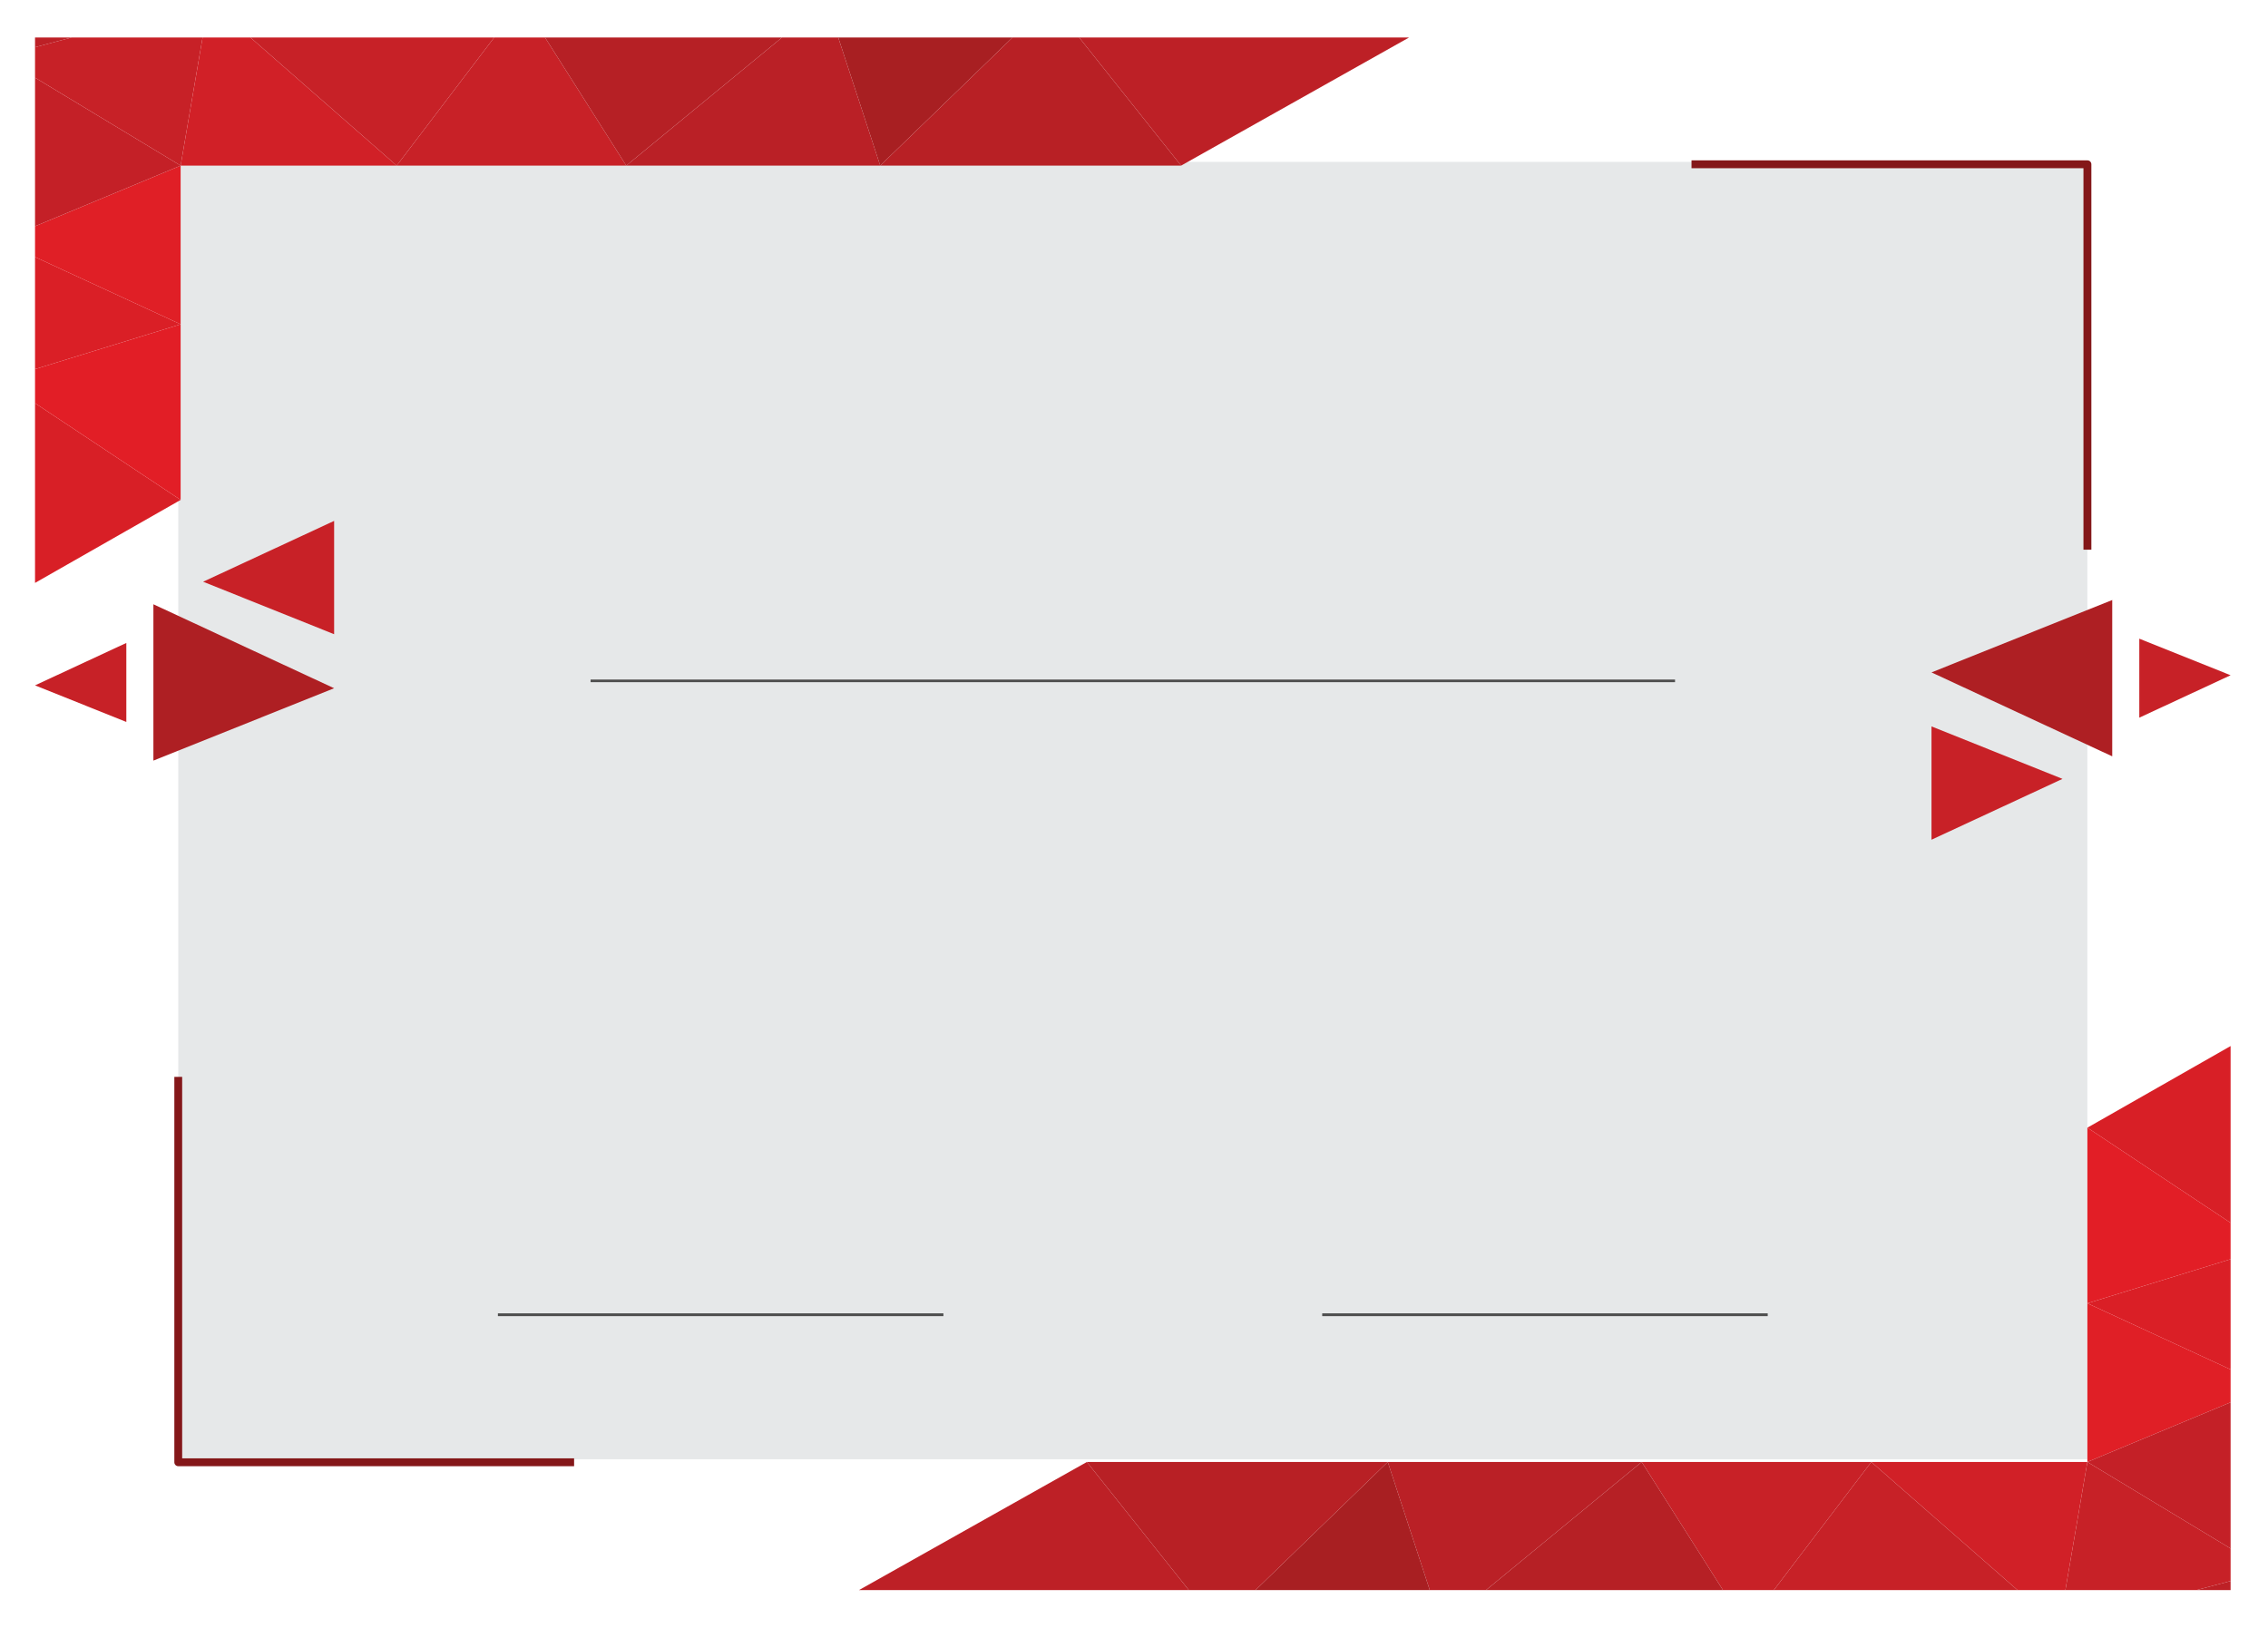
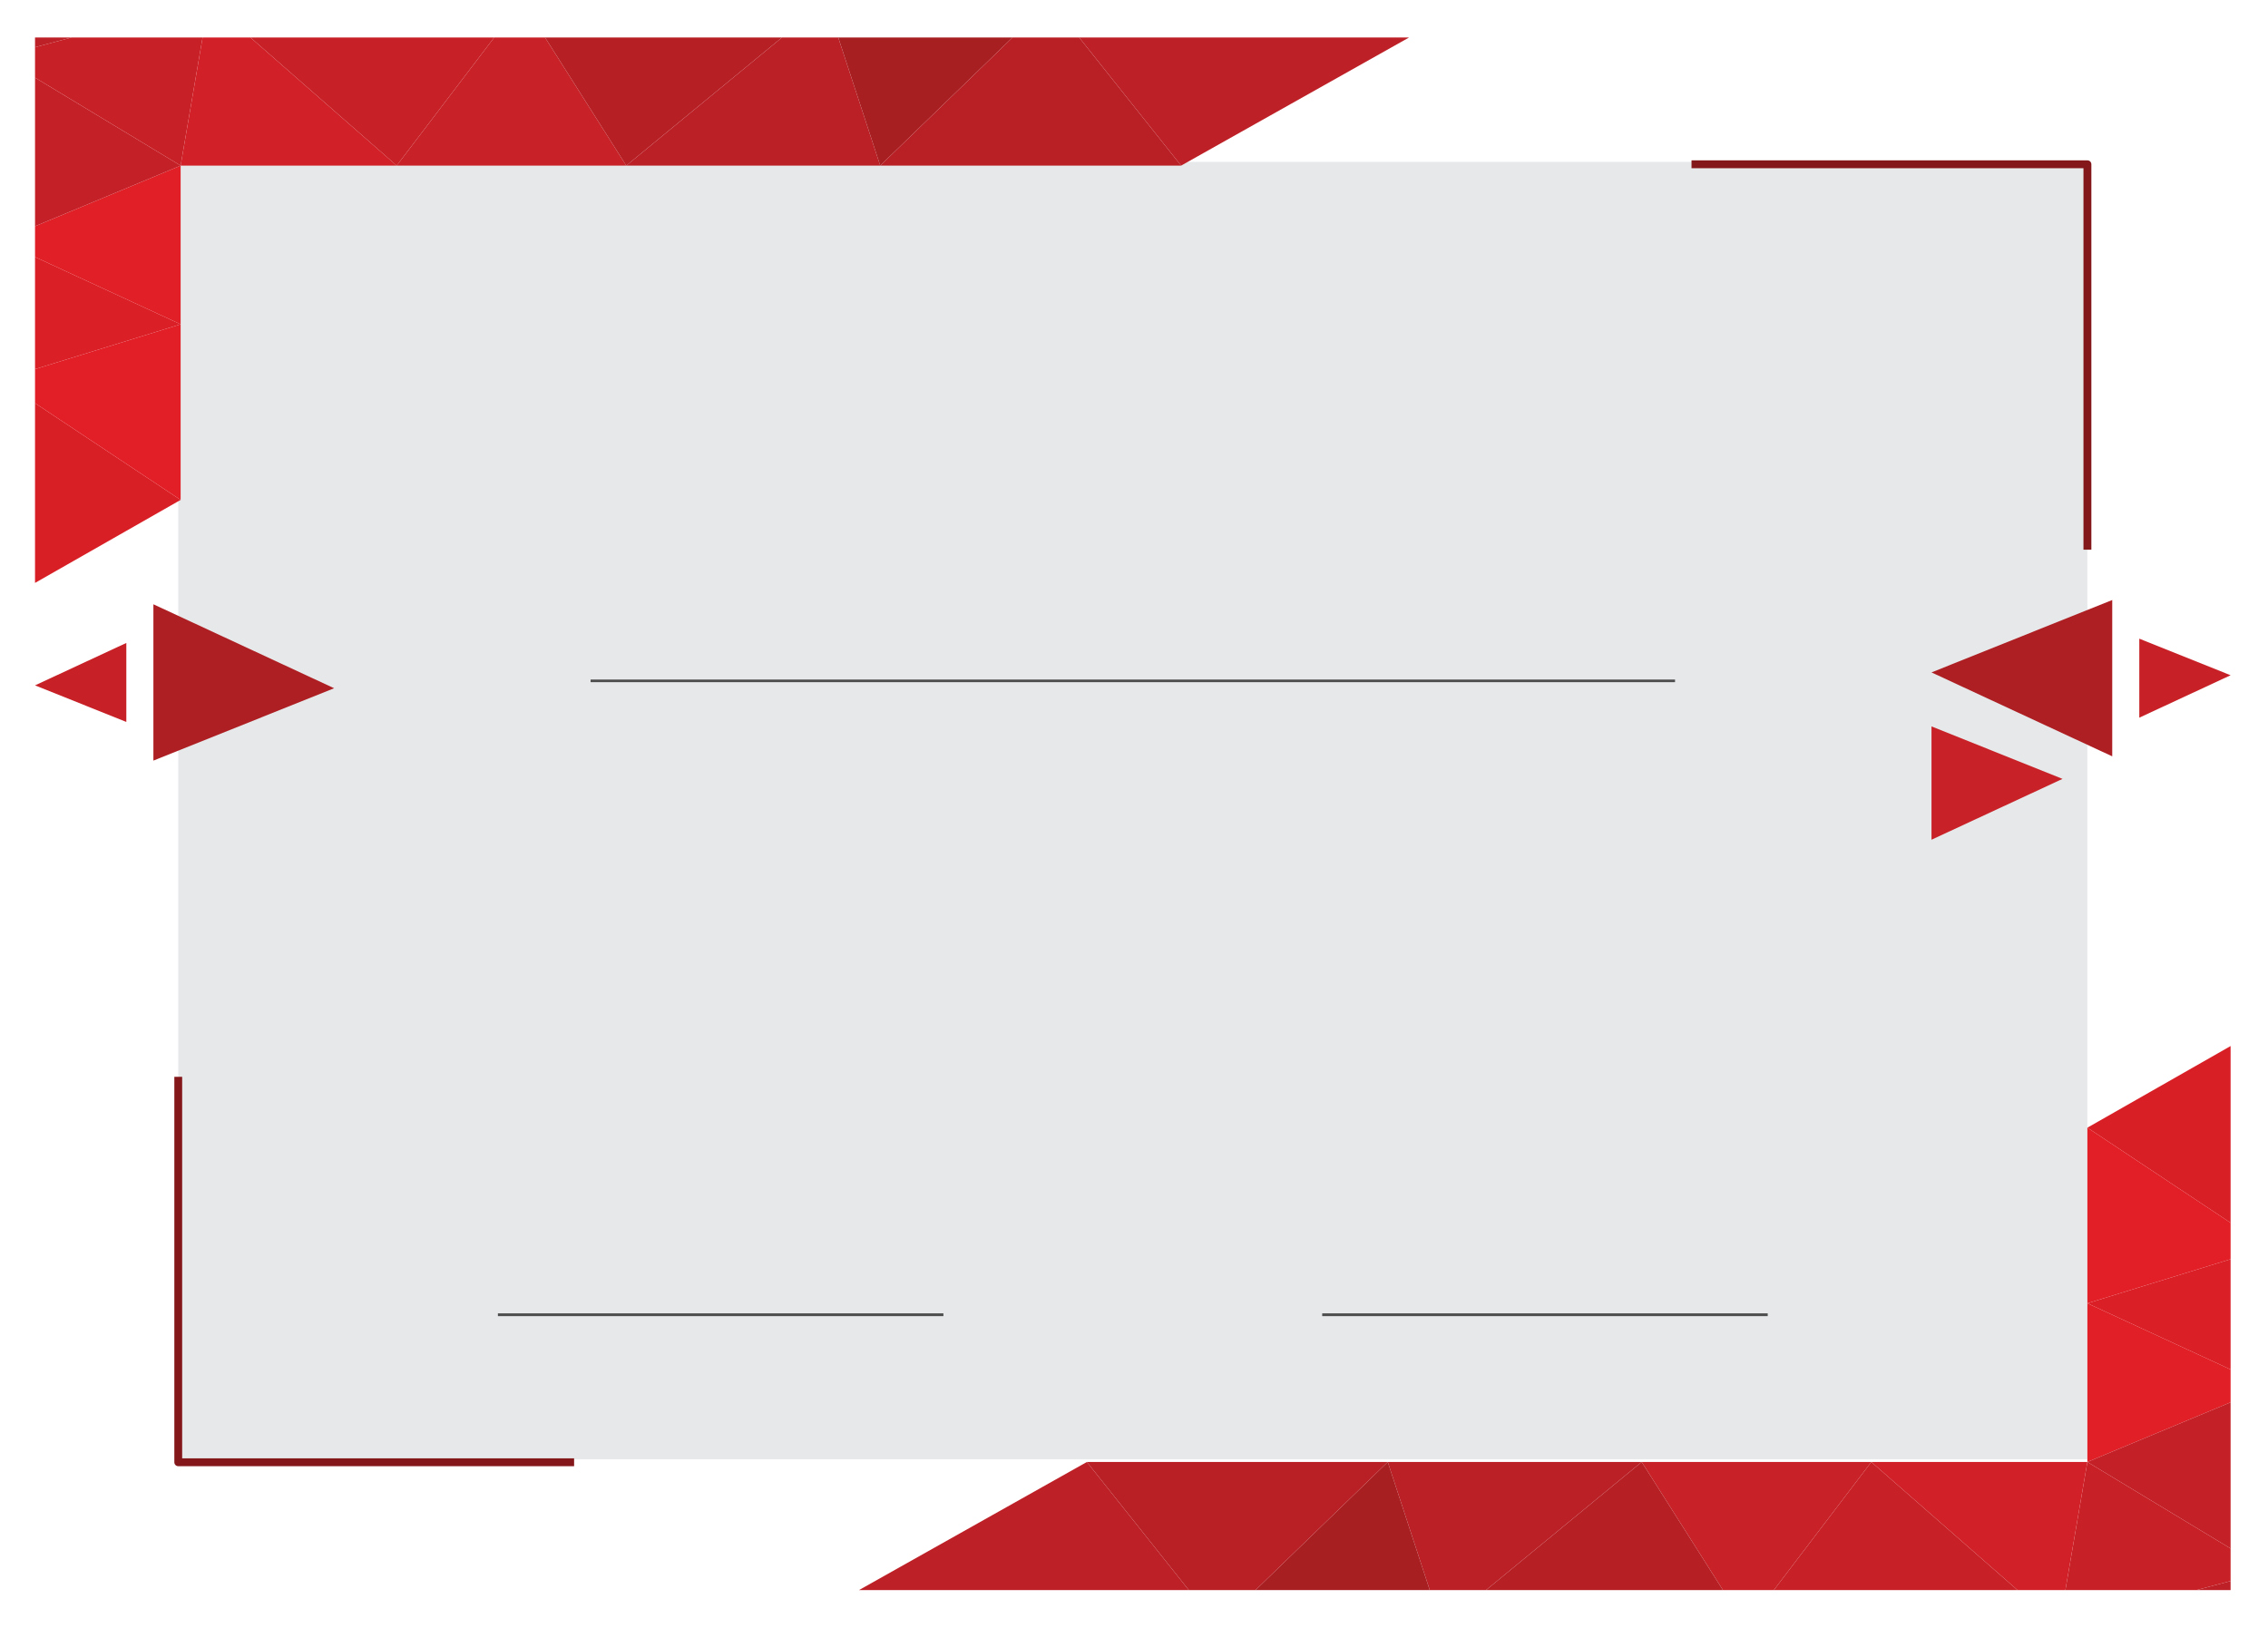
- <svg xmlns="http://www.w3.org/2000/svg" id="7eb83171-5518-486b-8ea3-e8a615745c9b" data-name="Layer 1" width="869.66" height="624.26" viewBox="0 0 869.66 624.26">
+ <svg xmlns="http://www.w3.org/2000/svg" id="7e6f0f85-5012-405f-9087-47d0bafd4fee" data-name="7eb83171-5518-486b-8ea3-e8a615745c9b" width="869.66" height="624.26" viewBox="0 0 869.66 624.26">
  <defs>
-     <clipPath id="741ae8c9-f81a-404e-a79f-39fda6dc5be6" transform="translate(13.43 15.09)">
-       <rect y="-0.71" width="841.89" height="595.5" style="fill:none" />
+     <clipPath id="0a60db02-da52-459d-a3dd-e97ced2128f1">
+       <rect x="13.43" y="14.38" width="841.89" height="595.5" style="fill:none" />
    </clipPath>
  </defs>
-   <g style="clip-path:url(#741ae8c9-f81a-404e-a79f-39fda6dc5be6)">
+   <g style="clip-path:url(#0a60db02-da52-459d-a3dd-e97ced2128f1)">
    <rect x="68.35" y="62.09" width="732.04" height="497.61" style="fill:#e6e8e9" />
    <polygon points="809.93 290.09 809.93 230.13 740.63 257.9 809.93 290.09" style="fill:#ae1f23" />
    <polygon points="740.63 322.07 740.63 278.61 790.86 298.74 740.63 322.07" style="fill:#c82127" />
    <polygon points="820.31 275.26 820.31 244.96 855.32 258.99 820.31 275.26" style="fill:#c72127" />
    <polygon points="58.82 231.77 58.82 291.73 128.12 263.97 58.82 231.77" style="fill:#ae1f23" />
-     <polygon points="128.12 199.79 128.12 243.25 77.89 223.12 128.12 199.79" style="fill:#c82127" />
    <polygon points="48.44 246.6 48.44 276.9 13.43 262.87 48.44 246.6" style="fill:#c72127" />
    <rect x="190.92" y="503.73" width="170.83" height="1.07" style="fill:#4e4e4e" />
    <rect x="507" y="503.73" width="170.83" height="1.07" style="fill:#4e4e4e" />
    <rect x="226.46" y="260.64" width="415.83" height="1" style="fill:#4e4e4e" />
    <polygon points="869.66 393.03 800.4 432.52 869.66 478.54 869.66 393.03" style="fill:#d81f26" />
    <polygon points="800.4 432.52 800.4 499.88 869.66 478.54 800.4 432.52" style="fill:#e21e26" />
    <polygon points="869.66 478.54 869.66 531.89 800.4 499.88 869.66 478.54" style="fill:#da1f26" />
    <polygon points="869.66 531.89 800.4 560.74 800.4 499.88 869.66 531.89" style="fill:#e01f26" />
    <polygon points="869.66 531.89 869.66 602.59 800.4 560.74 869.66 531.89" style="fill:#c42027" />
    <polygon points="869.66 602.59 789.57 623.86 800.4 560.74 869.66 602.59" style="fill:#c72127" />
    <polygon points="869.66 602.59 869.66 624.26 789.57 623.86 869.66 602.59" style="fill:#bd2026" />
    <polygon points="789.57 623.86 717.55 560.74 800.4 560.74 789.57 623.86" style="fill:#d12027" />
    <polygon points="717.55 560.74 669.53 623.86 789.57 623.86 717.55 560.74" style="fill:#c72127" />
    <polygon points="669.53 623.86 629.51 560.74 717.55 560.74 669.53 623.86" style="fill:#c82127" />
    <polygon points="629.51 560.74 552.82 623.86 669.53 623.86 629.51 560.74" style="fill:#b62025" />
    <polygon points="532.14 560.74 552.82 623.86 629.51 560.74 532.14 560.74" style="fill:#ba2026" />
    <polygon points="532.14 560.74 466.98 623.86 552.82 623.86 532.14 560.74" style="fill:#a81f22" />
    <polygon points="532.14 560.74 416.76 560.74 466.98 623.86 532.14 560.74" style="fill:#b82025" />
    <polygon points="416.76 560.74 304.49 623.86 466.98 623.86 416.76 560.74" style="fill:#bd2026" />
    <polygon points="0 231.23 69.26 191.74 0 145.72 0 231.23" style="fill:#d81f26" />
    <polygon points="69.26 191.74 69.26 124.38 0 145.72 69.26 191.74" style="fill:#e21e26" />
    <polygon points="0 145.72 0 92.37 69.26 124.38 0 145.72" style="fill:#da1f26" />
    <polygon points="0 92.37 69.26 63.52 69.26 124.38 0 92.37" style="fill:#e01f26" />
    <polygon points="13.43 86.77 13.43 29.79 69.26 63.52 13.43 86.77" style="fill:#c42027" />
    <polygon points="0 21.67 80.08 0.4 69.26 63.52 0 21.67" style="fill:#c72127" />
    <polygon points="0 21.67 0 0 80.08 0.4 0 21.67" style="fill:#bd2026" />
    <polygon points="80.08 0.4 152.11 63.52 69.26 63.52 80.08 0.4" style="fill:#d12027" />
    <polygon points="152.11 63.52 200.13 0.4 80.08 0.4 152.11 63.52" style="fill:#c72127" />
    <polygon points="200.13 0.4 240.14 63.52 152.11 63.52 200.13 0.4" style="fill:#c82127" />
    <polygon points="240.14 63.52 316.84 0.4 200.13 0.4 240.14 63.52" style="fill:#b62025" />
    <polygon points="337.52 63.52 316.84 0.4 240.14 63.52 337.52 63.52" style="fill:#ba2026" />
    <polygon points="337.52 63.52 402.68 0.4 316.84 0.4 337.52 63.52" style="fill:#a81f22" />
    <polygon points="337.52 63.52 452.89 63.52 402.68 0.4 337.52 63.52" style="fill:#b82025" />
    <polygon points="452.89 63.52 565.17 0.4 402.68 0.4 452.89 63.52" style="fill:#bd2026" />
-     <path d="M788.47,195.74h-3V49.42H635.18v-3H787a1.5,1.5,0,0,1,1.5,1.5V195.74Z" transform="translate(13.43 15.09)" style="fill:#841719" />
-     <path d="M206.71,547.26H54.92a1.5,1.5,0,0,1-1.5-1.5V397.94h3V544.26H206.71v3h0Z" transform="translate(13.43 15.09)" style="fill:#841719" />
+     <path d="M801.9,210.83h-3V64.51H648.61v-3H800.43a1.5,1.5,0,0,1,1.5,1.5V210.83h0Z" style="fill:#841719" />
+     <path d="M220.14,562.35H68.35a1.5,1.5,0,0,1-1.5-1.5V413h3V559.35H220.14v3h0Z" style="fill:#841719" />
  </g>
</svg>
